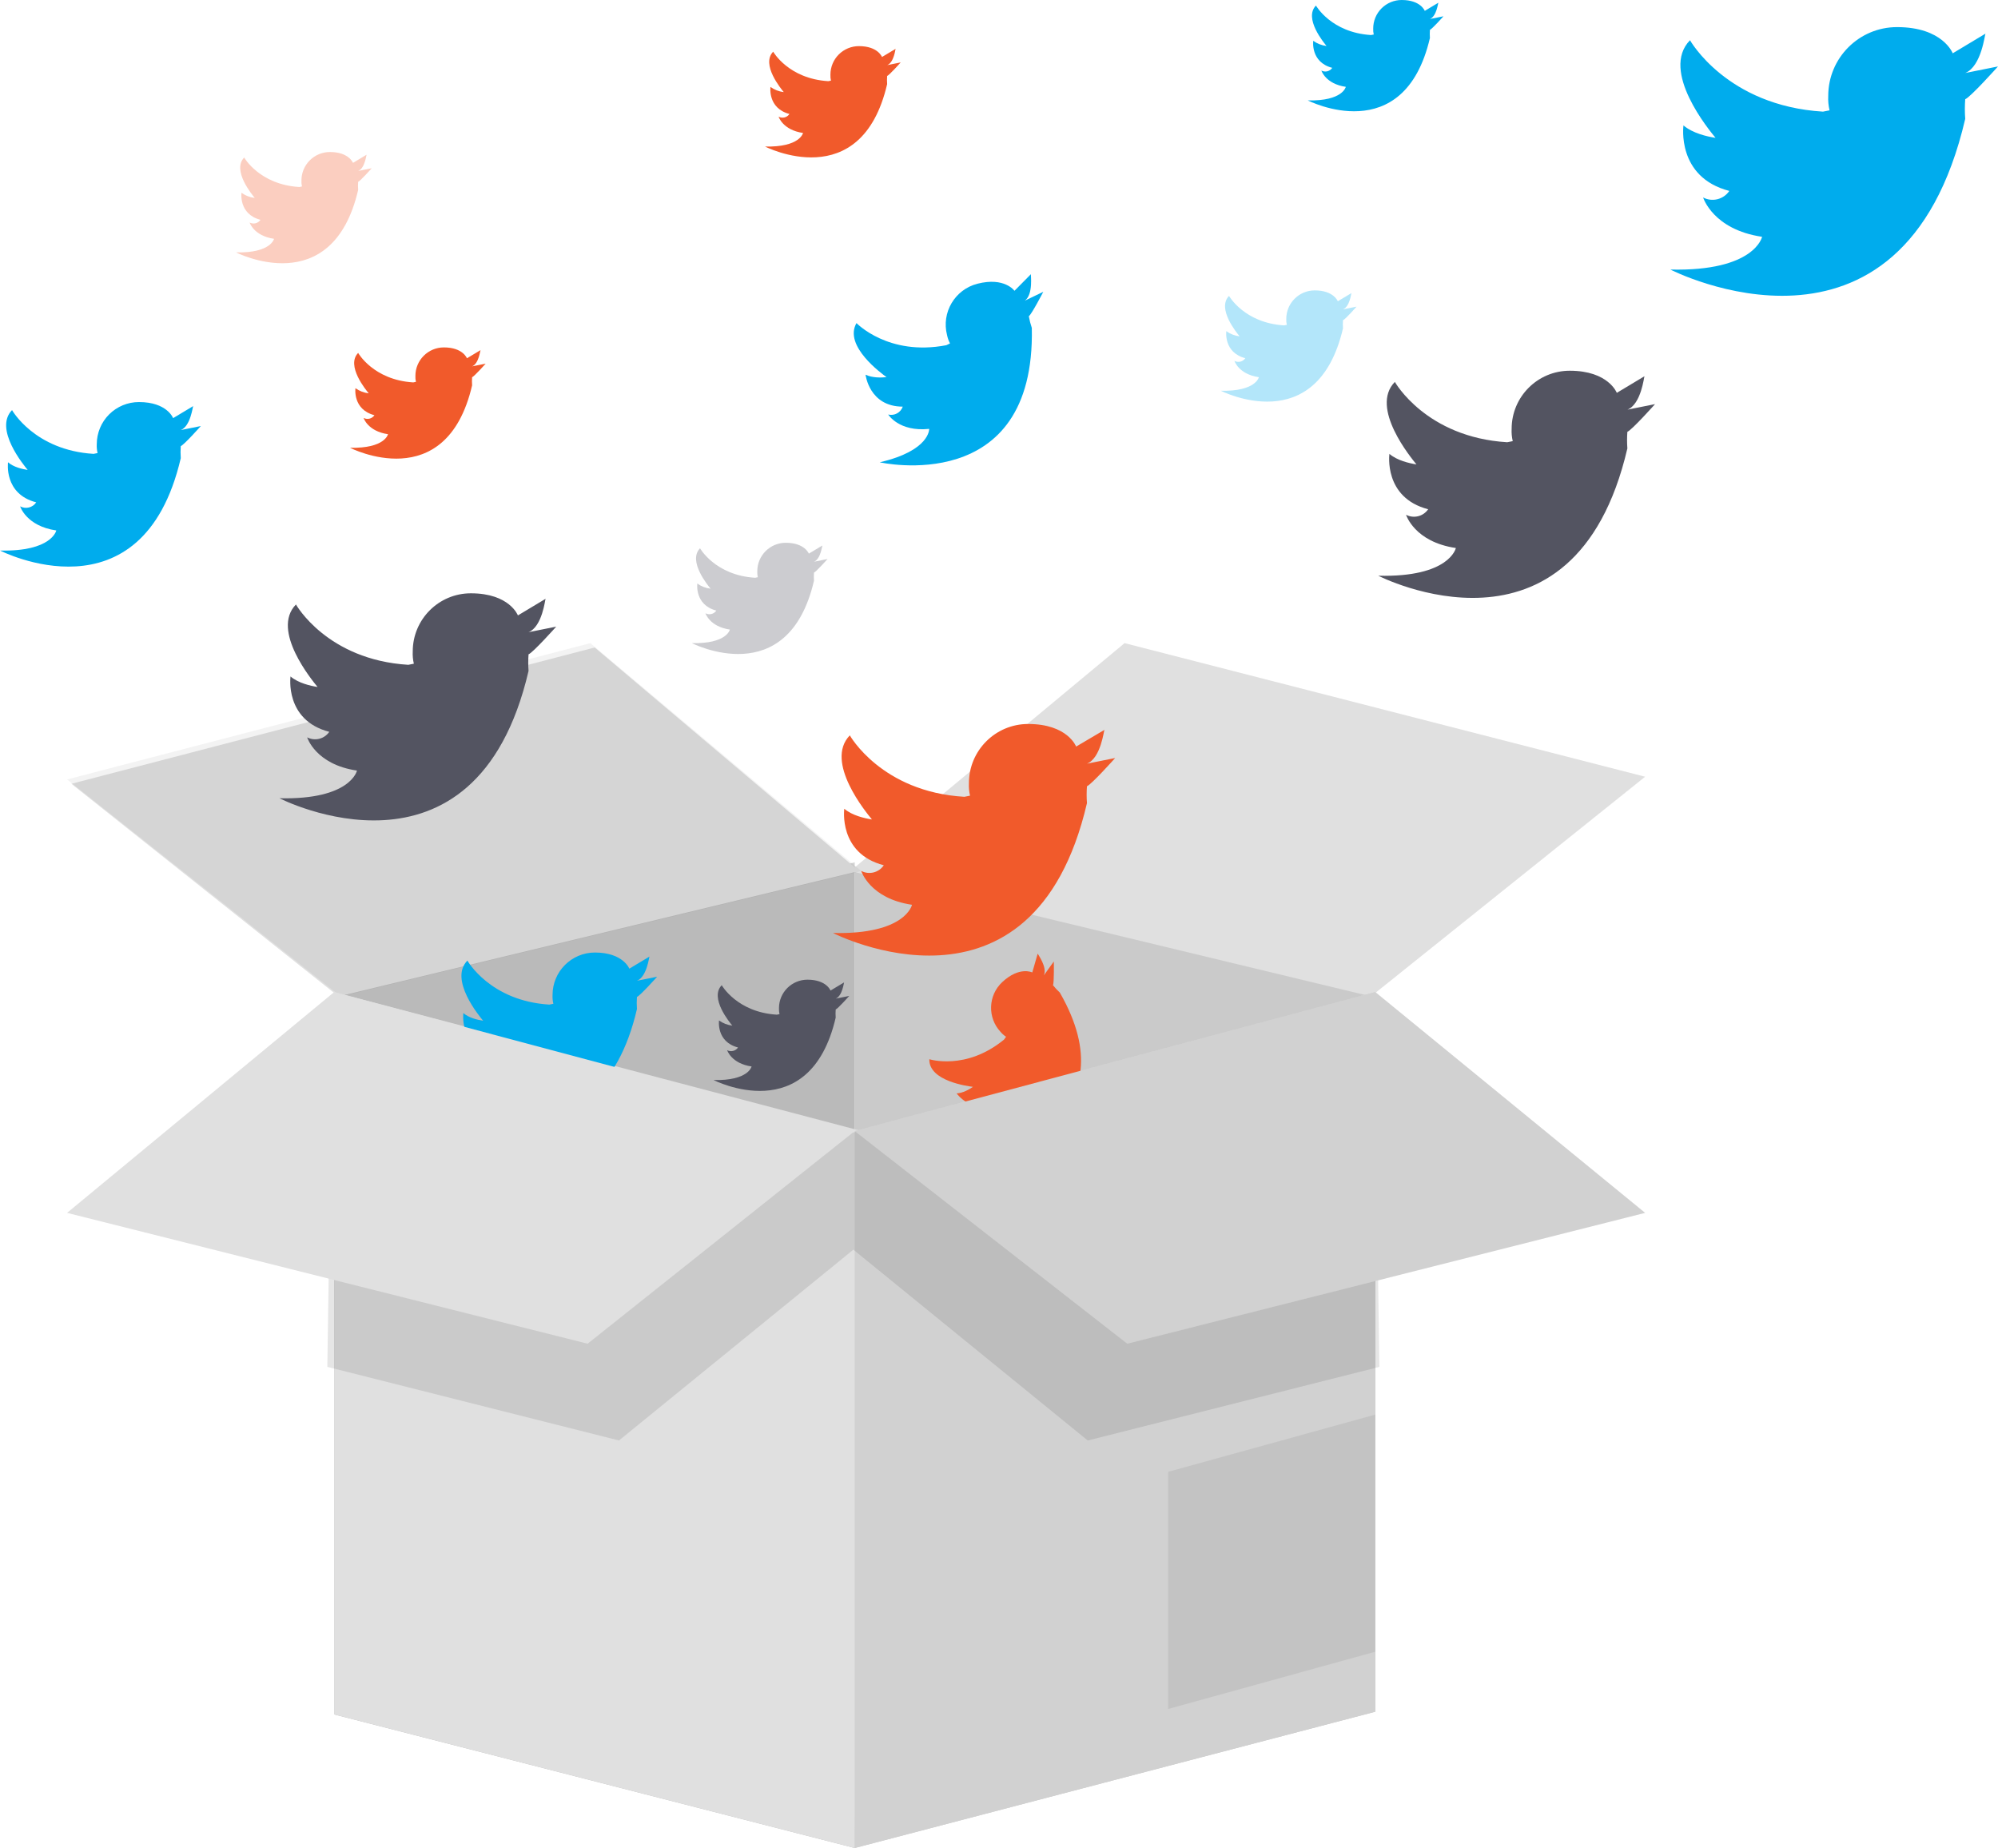
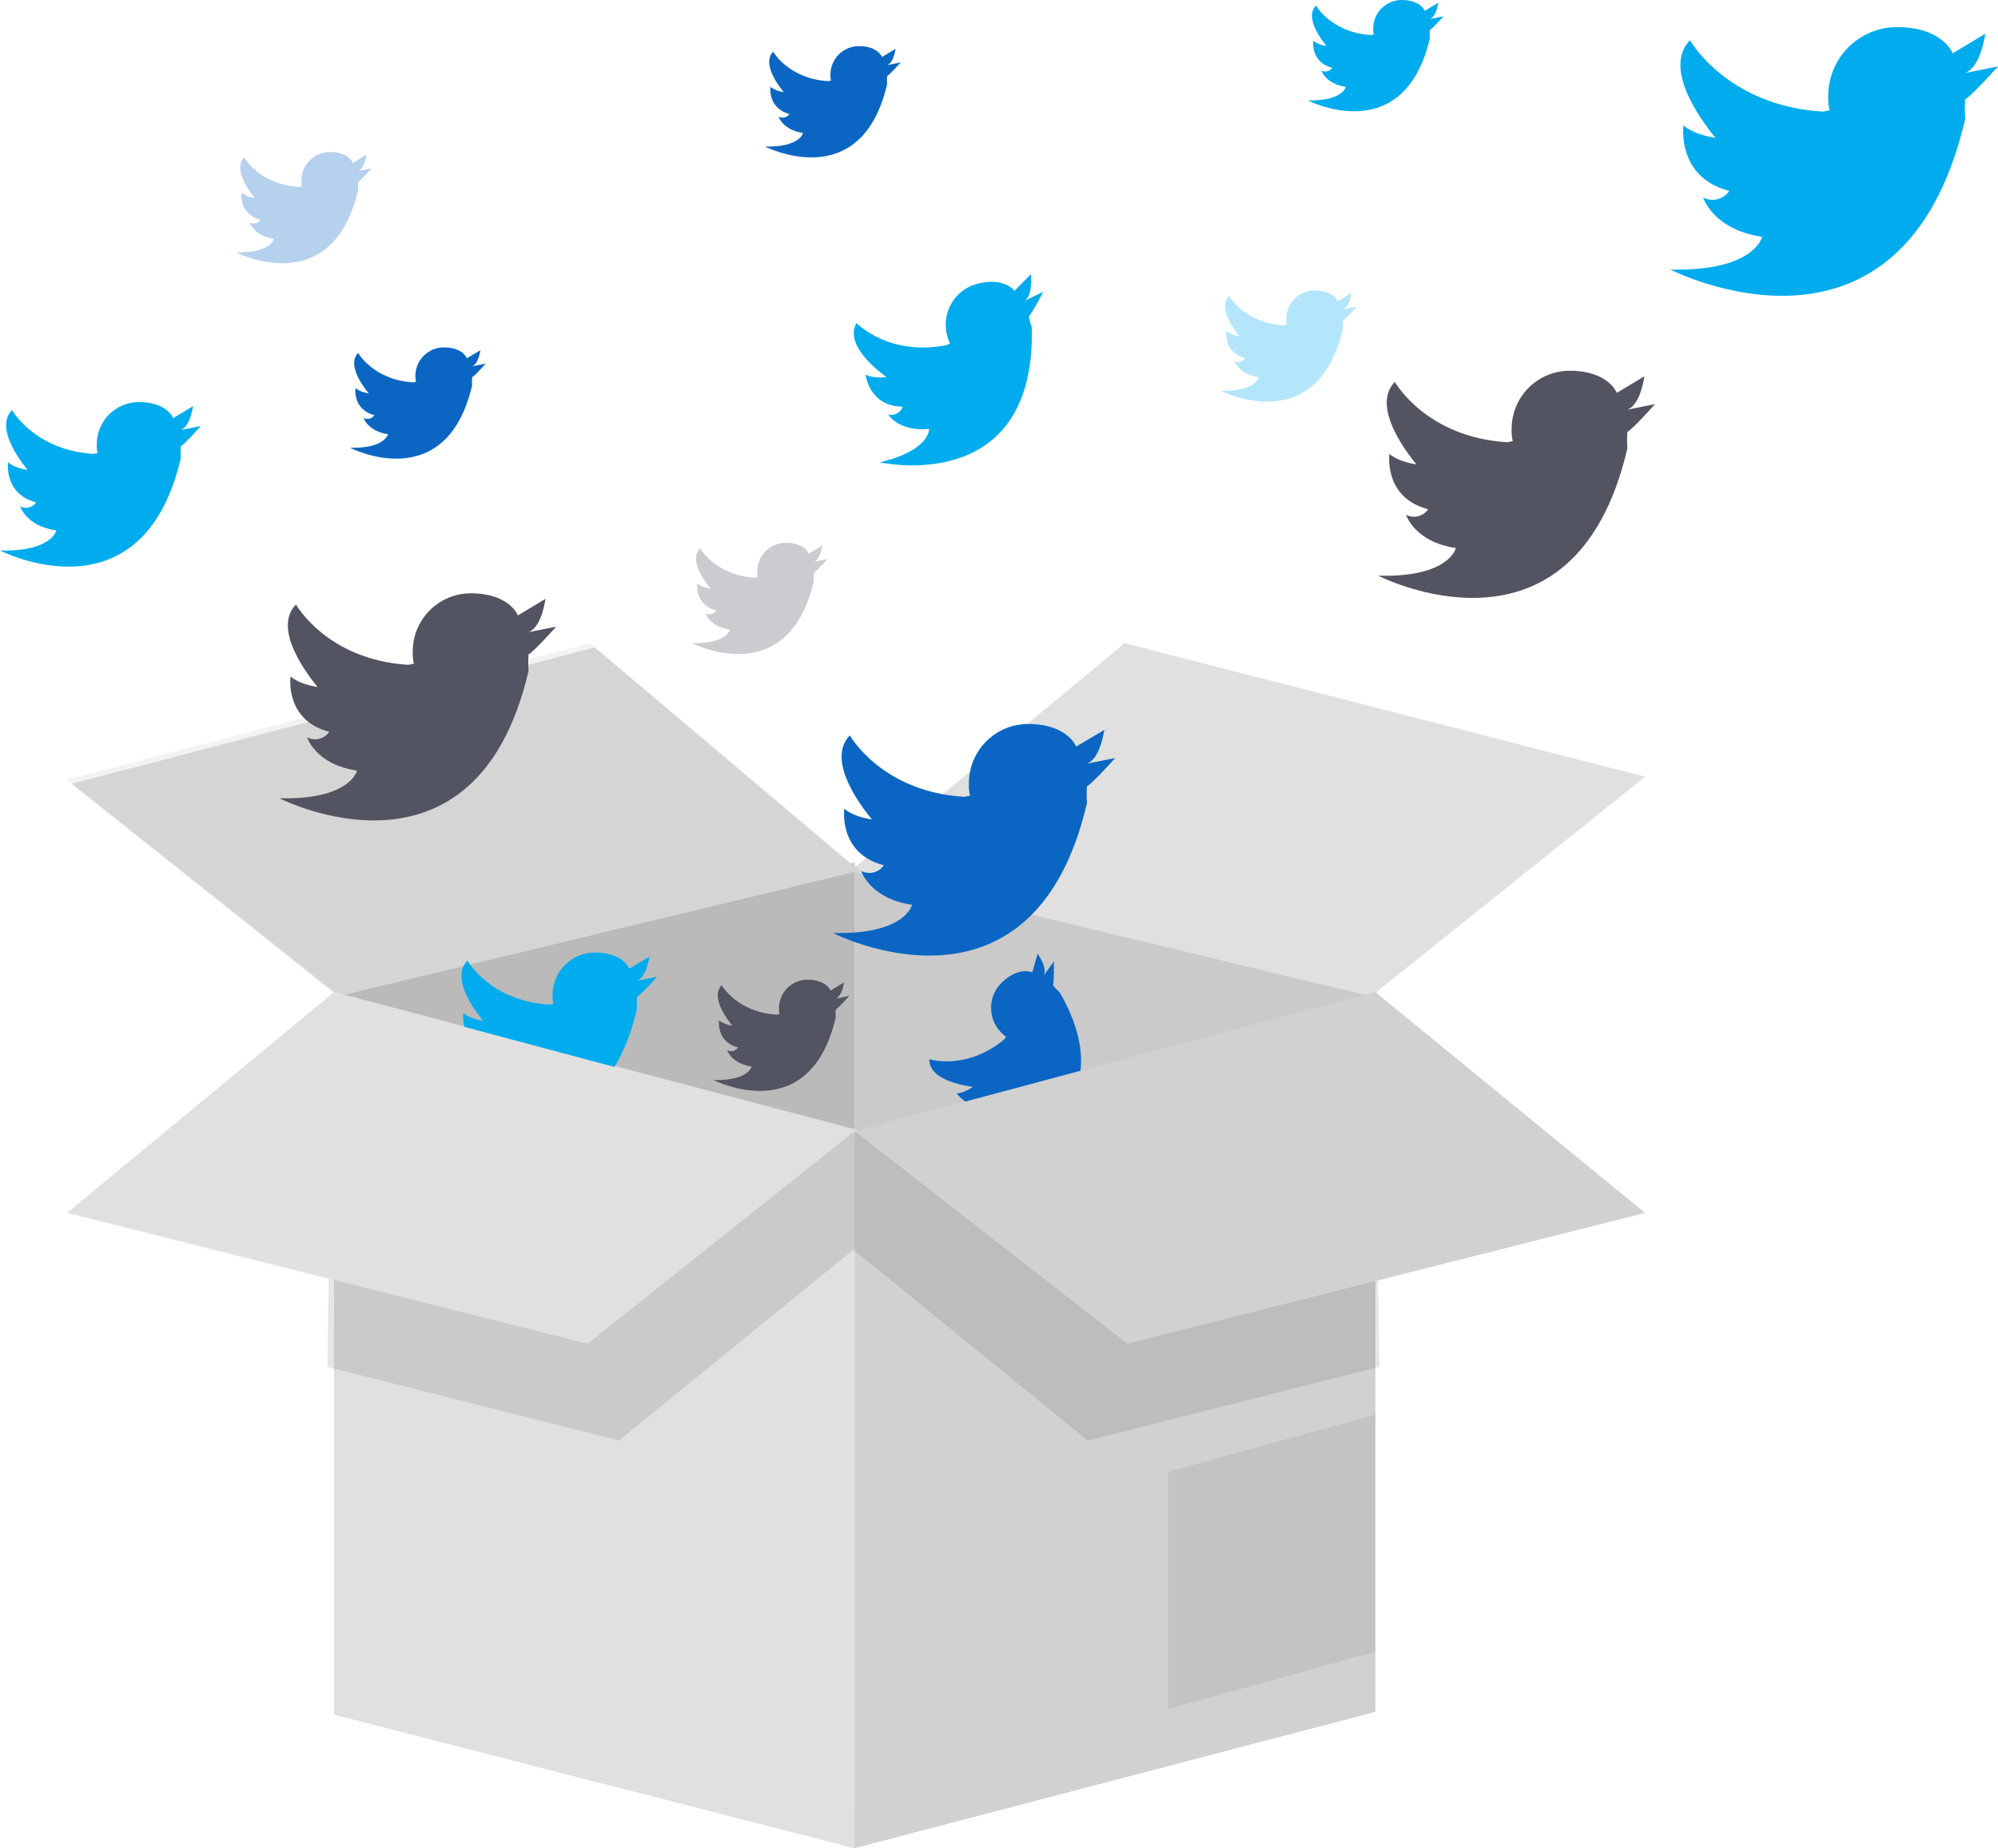
<svg xmlns="http://www.w3.org/2000/svg" id="5315dcf4-9ab7-45f5-a3d8-2e76525705db" data-name="Layer 1" width="813.15" height="752" viewBox="0 0 813.15 752">
  <polygon points="559.73 403.7 347.86 352.67 347.86 752 559.73 696.54 559.73 403.7" fill="#e0e0e0" />
  <polygon points="559.73 403.7 347.86 352.67 347.86 752 559.73 696.54 559.73 403.7" opacity="0.1" />
  <polygon points="135.99 403.7 347.86 352.67 347.86 752 135.99 697.65 135.99 403.7" fill="#e0e0e0" />
  <polygon points="135.99 401.93 347.86 350.91 347.86 752 135.99 697.65 135.99 401.93" opacity="0.17" />
  <polygon points="346.09 354.44 457.68 261.71 669.54 316.07 557.96 405.46 346.09 354.44" fill="#e0e0e0" />
  <polygon points="29.05 318.94 137.76 405.46 349.62 354.44 242.03 263.48 29.05 318.94" fill="#e0e0e0" />
  <polygon points="27.29 317.18 138.64 405.46 350.51 354.44 240.26 261.71 27.29 317.18" opacity="0.05" />
  <polygon points="135.99 403.7 135.99 697.65 347.86 752 350.72 460.27 135.99 403.7" fill="#e0e0e0" />
  <polygon points="559.73 696.54 347.86 752 347.86 460.27 559.73 403.7 559.73 696.54" fill="#e0e0e0" />
  <polygon points="559.73 696.54 347.86 752 347.86 460.27 559.73 403.7 559.73 696.54" opacity="0.07" />
  <polygon points="475.42 598.92 475.42 695.43 559.73 672.13 559.73 575.63 475.42 598.92" opacity="0.07" />
  <polygon points="133.22 556.22 251.91 586.17 347.31 508.52 347.31 460.82 135.44 407.58 133.22 556.22" opacity="0.1" />
  <polygon points="561.39 556.22 442.7 586.17 347.31 508.52 347.31 460.82 559.17 407.58 561.39 556.22" opacity="0.1" />
  <path d="M452.66,473.1l8.21-1.64s-6.9,7.72-8.21,8.21h0a33.05,33.05,0,0,0,0,4.93c-15.77,67.69-73.93,37.79-73.93,37.79,21.19.49,23-8.21,23-8.21-12.32-1.81-14.79-9.86-14.79-9.86a5.08,5.08,0,0,0,6.57-1.64c-13.31-3.45-11.5-16.43-11.5-16.43,2.3,2,5.91,2.79,8.05,3.12-1.48-1.81-14-16.76-6.41-24.48,0,0,9.2,16.43,33.35,17.91l1.64-.33a12.89,12.89,0,0,1-.33-3.61,17.25,17.25,0,0,1,17.25-17.25c11.5,0,14,6.57,14,6.57l8.21-4.93C457.59,463.24,456.77,471.46,452.66,473.1Z" transform="translate(-193.43 -74)" fill="#00aced" />
  <polygon points="135.99 403.7 27.29 493.55 239.15 546.79 347.86 460.27 135.99 403.7" fill="#e0e0e0" />
-   <path d="M618.25,470.91l4.06-5.65s.18,8.6-.34,9.65h0a27.47,27.47,0,0,0,2.79,3c28.77,50.08-23.53,64.86-23.53,64.86,13.16-11.71,9.33-18,9.33-18C602,530.62,596,527.12,596,527.12a4.22,4.22,0,0,0,3.06-4.72c-10,5.44-16.3-3.47-16.3-3.47,2.52-.1,5.18-1.65,6.66-2.66-1.92-.26-18-2.27-17.77-11.25,0,0,14.9,4.77,30.42-8l.81-1.13a10.71,10.71,0,0,1-2.25-2,14.33,14.33,0,0,1,.71-20.26c7-6.52,12.21-3.92,12.21-3.92l2.2-7.65C615.66,462.13,619.81,467.58,618.25,470.91Z" transform="translate(-193.43 -74)" fill="#F15A2B" />
+   <path d="M618.25,470.91l4.06-5.65s.18,8.6-.34,9.65h0a27.47,27.47,0,0,0,2.79,3c28.77,50.08-23.53,64.86-23.53,64.86,13.16-11.71,9.33-18,9.33-18C602,530.62,596,527.12,596,527.12a4.22,4.22,0,0,0,3.06-4.72c-10,5.44-16.3-3.47-16.3-3.47,2.52-.1,5.18-1.65,6.66-2.66-1.92-.26-18-2.27-17.77-11.25,0,0,14.9,4.77,30.42-8l.81-1.13a10.71,10.71,0,0,1-2.25-2,14.33,14.33,0,0,1,.71-20.26c7-6.52,12.21-3.92,12.21-3.92l2.2-7.65C615.66,462.13,619.81,467.58,618.25,470.91Z" transform="translate(-193.43 -74)" fill="#0A66C2" />
  <polygon points="559.73 403.7 669.54 493.55 458.78 546.79 347.86 460.27 559.73 403.7" fill="#e0e0e0" />
  <polygon points="559.73 403.7 669.54 493.55 458.78 546.79 347.86 460.27 559.73 403.7" opacity="0.07" />
  <path d="M610.52,196.35l7.51-3.61s-4.74,9.15-5.89,9.95h0a32.88,32.88,0,0,0,1.22,4.75c1.53,69.12-61.9,54.68-61.9,54.68,20.54-4.76,20.13-13.6,20.13-13.6-12.32,1.3-16.68-5.84-16.68-5.84a5,5,0,0,0,5.93-3.21c-13.68,0-15.14-13-15.14-13,2.7,1.33,6.39,1.23,8.53,1-1.87-1.38-17.6-12.7-12.22-22,0,0,12.93,13.56,36.56,9l1.5-.72a12.82,12.82,0,0,1-1.21-3.4,17.16,17.16,0,0,1,12.36-20.89c11.08-2.84,15.08,2.88,15.08,2.88l6.7-6.78C612.83,185.63,614.07,193.75,610.52,196.35Z" transform="translate(-193.43 -74)" fill="#00aced" />
  <path d="M267,249l8.17-1.63s-6.86,7.68-8.17,8.17h0a32.88,32.88,0,0,0,0,4.9c-15.69,67.33-73.54,37.59-73.54,37.59,21.08.49,22.88-8.17,22.88-8.17-12.26-1.8-14.71-9.81-14.71-9.81a5,5,0,0,0,6.54-1.63C194.9,275,196.7,262.12,196.7,262.12c2.29,2,5.88,2.78,8,3.11-1.47-1.8-13.89-16.67-6.37-24.35,0,0,9.15,16.34,33.18,17.81l1.63-.33a12.82,12.82,0,0,1-.33-3.6A17.16,17.16,0,0,1,250,237.61c11.44,0,13.89,6.54,13.89,6.54l8.17-4.9C271.87,239.24,271.06,247.41,267,249Z" transform="translate(-193.43 -74)" fill="#00aced" />
  <path d="M993.24,103.71l13.33-2.67s-11.2,12.53-13.33,13.33h0a53.64,53.64,0,0,0,0,8c-25.6,109.85-120,61.32-120,61.32,34.39.8,37.33-13.33,37.33-13.33-20-2.93-24-16-24-16a8.24,8.24,0,0,0,10.66-2.67c-21.6-5.6-18.66-26.66-18.66-26.66,3.73,3.2,9.6,4.53,13.06,5.07-2.4-2.93-22.66-27.2-10.4-39.73,0,0,14.93,26.66,54.12,29.06l2.67-.53a20.92,20.92,0,0,1-.53-5.87,28,28,0,0,1,28-28c18.66,0,22.66,10.66,22.66,10.66l13.33-8C1001.24,87.71,999.91,101,993.24,103.71Z" transform="translate(-193.43 -74)" fill="#00aced" />
  <path d="M775.38,81.73l5.52-1.1s-4.64,5.19-5.52,5.52h0a22.21,22.21,0,0,0,0,3.31c-10.6,45.5-49.69,25.4-49.69,25.4,14.25.33,15.46-5.52,15.46-5.52-8.28-1.21-9.94-6.63-9.94-6.63a3.41,3.41,0,0,0,4.42-1.1c-8.94-2.32-7.73-11-7.73-11a11.48,11.48,0,0,0,5.41,2.1c-1-1.21-9.39-11.26-4.31-16.45,0,0,6.18,11,22.42,12l1.1-.22a8.66,8.66,0,0,1-.22-2.43A11.59,11.59,0,0,1,763.9,74c7.73,0,9.39,4.42,9.39,4.42l5.52-3.31C778.69,75.1,778.14,80.63,775.38,81.73Z" transform="translate(-193.43 -74)" fill="#00aced" />
  <path d="M524.71,302.58l5.52-1.1s-4.64,5.19-5.52,5.52h0a22.21,22.21,0,0,0,0,3.31c-10.6,45.5-49.69,25.4-49.69,25.4,14.25.33,15.46-5.52,15.46-5.52-8.28-1.21-9.94-6.63-9.94-6.63a3.41,3.41,0,0,0,4.42-1.1c-8.94-2.32-7.73-11-7.73-11a11.48,11.48,0,0,0,5.41,2.1c-1-1.21-9.39-11.26-4.31-16.45,0,0,6.18,11,22.42,12l1.1-.22a8.66,8.66,0,0,1-.22-2.43,11.59,11.59,0,0,1,11.59-11.59c7.73,0,9.39,4.42,9.39,4.42l5.52-3.31C528,296,527.47,301.48,524.71,302.58Z" transform="translate(-193.43 -74)" fill="#535461" opacity="0.3" />
  <path d="M740,199.89l5.52-1.1S740.93,204,740,204.3h0a22.21,22.21,0,0,0,0,3.31c-10.6,45.5-49.69,25.4-49.69,25.4,14.25.33,15.46-5.52,15.46-5.52-8.28-1.21-9.94-6.63-9.94-6.63a3.41,3.41,0,0,0,4.42-1.1c-8.94-2.32-7.73-11-7.73-11a11.48,11.48,0,0,0,5.41,2.1c-1-1.21-9.39-11.26-4.31-16.45,0,0,6.18,11,22.42,12l1.1-.22a8.66,8.66,0,0,1-.22-2.43,11.59,11.59,0,0,1,11.59-11.59c7.73,0,9.39,4.42,9.39,4.42l5.52-3.31C743.36,193.26,742.8,198.78,740,199.89Z" transform="translate(-193.43 -74)" fill="#00aced" opacity="0.3" />
-   <path d="M635.8,384.76l11.48-2.3s-9.65,10.8-11.48,11.48h0a46.21,46.21,0,0,0,0,6.89c-22.05,94.63-103.36,52.83-103.36,52.83,29.63.69,32.16-11.48,32.16-11.48-17.23-2.53-20.67-13.78-20.67-13.78a7.1,7.1,0,0,0,9.19-2.3c-18.6-4.82-16.08-23-16.08-23,3.22,2.76,8.27,3.9,11.25,4.36-2.07-2.53-19.52-23.43-9-34.22,0,0,12.86,23,46.63,25l2.3-.46a18,18,0,0,1-.46-5.05,24.11,24.11,0,0,1,24.12-24.12c16.08,0,19.52,9.19,19.52,9.19L642.92,371C642.69,371,641.54,382.47,635.8,384.76Z" transform="translate(-193.43 -74)" fill="#F15A2B" />
-   <path d="M554.52,100.5,560,99.4s-4.64,5.19-5.52,5.52h0a22.21,22.21,0,0,0,0,3.31c-10.6,45.5-49.69,25.4-49.69,25.4,14.25.33,15.46-5.52,15.46-5.52-8.28-1.21-9.94-6.63-9.94-6.63a3.41,3.41,0,0,0,4.42-1.1c-8.94-2.32-7.73-11-7.73-11a11.48,11.48,0,0,0,5.41,2.1c-1-1.21-9.39-11.26-4.31-16.45,0,0,6.18,11,22.42,12l1.1-.22a8.66,8.66,0,0,1-.22-2.43A11.59,11.59,0,0,1,543,92.77c7.73,0,9.39,4.42,9.39,4.42l5.52-3.31C557.84,93.88,557.29,99.4,554.52,100.5Z" transform="translate(-193.43 -74)" fill="#F15A2B" />
-   <path d="M385.57,223.08l5.52-1.1s-4.64,5.19-5.52,5.52h0a22.21,22.21,0,0,0,0,3.31c-10.6,45.5-49.69,25.4-49.69,25.4,14.25.33,15.46-5.52,15.46-5.52-8.28-1.21-9.94-6.63-9.94-6.63a3.41,3.41,0,0,0,4.42-1.1c-8.94-2.32-7.73-11-7.73-11a11.48,11.48,0,0,0,5.41,2.1c-1-1.21-9.39-11.26-4.31-16.45,0,0,6.18,11,22.42,12l1.1-.22a8.66,8.66,0,0,1-.22-2.43,11.59,11.59,0,0,1,11.59-11.59c7.73,0,9.39,4.42,9.39,4.42l5.52-3.31C388.88,216.45,388.33,222,385.57,223.08Z" transform="translate(-193.43 -74)" fill="#F15A2B" />
-   <path d="M339.19,143.57l5.52-1.1s-4.64,5.19-5.52,5.52h0a22.21,22.21,0,0,0,0,3.31c-10.6,45.5-49.69,25.4-49.69,25.4,14.25.33,15.46-5.52,15.46-5.52-8.28-1.21-9.94-6.63-9.94-6.63a3.41,3.41,0,0,0,4.42-1.1c-8.94-2.32-7.73-11-7.73-11a11.48,11.48,0,0,0,5.41,2.1c-1-1.21-9.39-11.26-4.31-16.45,0,0,6.18,11,22.42,12l1.1-.22a8.66,8.66,0,0,1-.22-2.43,11.59,11.59,0,0,1,11.59-11.59c7.73,0,9.39,4.42,9.39,4.42l5.52-3.31C342.5,136.94,342,142.47,339.19,143.57Z" transform="translate(-193.43 -74)" fill="#F15A2B" opacity="0.3" />
+   <path d="M635.8,384.76l11.48-2.3s-9.65,10.8-11.48,11.48h0a46.21,46.21,0,0,0,0,6.89c-22.05,94.63-103.36,52.83-103.36,52.83,29.63.69,32.16-11.48,32.16-11.48-17.23-2.53-20.67-13.78-20.67-13.78a7.1,7.1,0,0,0,9.19-2.3c-18.6-4.82-16.08-23-16.08-23,3.22,2.76,8.27,3.9,11.25,4.36-2.07-2.53-19.52-23.43-9-34.22,0,0,12.86,23,46.63,25l2.3-.46a18,18,0,0,1-.46-5.05,24.11,24.11,0,0,1,24.12-24.12c16.08,0,19.52,9.19,19.52,9.19L642.92,371C642.69,371,641.54,382.47,635.8,384.76Z" transform="translate(-193.43 -74)" fill="#0A66C2" />
+   <path d="M554.52,100.5,560,99.4s-4.64,5.19-5.52,5.52h0a22.21,22.21,0,0,0,0,3.31c-10.6,45.5-49.69,25.4-49.69,25.4,14.25.33,15.46-5.52,15.46-5.52-8.28-1.21-9.94-6.63-9.94-6.63a3.41,3.41,0,0,0,4.42-1.1c-8.94-2.32-7.73-11-7.73-11a11.48,11.48,0,0,0,5.41,2.1c-1-1.21-9.39-11.26-4.31-16.45,0,0,6.18,11,22.42,12l1.1-.22a8.66,8.66,0,0,1-.22-2.43A11.59,11.59,0,0,1,543,92.77c7.73,0,9.39,4.42,9.39,4.42l5.52-3.31C557.84,93.88,557.29,99.4,554.52,100.5Z" transform="translate(-193.43 -74)" fill="#0A66C2" />
+   <path d="M385.57,223.08l5.52-1.1s-4.64,5.19-5.52,5.52h0a22.21,22.21,0,0,0,0,3.31c-10.6,45.5-49.69,25.4-49.69,25.4,14.25.33,15.46-5.52,15.46-5.52-8.28-1.21-9.94-6.63-9.94-6.63a3.41,3.41,0,0,0,4.42-1.1c-8.94-2.32-7.73-11-7.73-11a11.48,11.48,0,0,0,5.41,2.1c-1-1.21-9.39-11.26-4.31-16.45,0,0,6.18,11,22.42,12l1.1-.22a8.66,8.66,0,0,1-.22-2.43,11.59,11.59,0,0,1,11.59-11.59c7.73,0,9.39,4.42,9.39,4.42l5.52-3.31C388.88,216.45,388.33,222,385.57,223.08Z" transform="translate(-193.43 -74)" fill="#0A66C2" />
+   <path d="M339.19,143.57l5.52-1.1s-4.64,5.19-5.52,5.52h0a22.21,22.21,0,0,0,0,3.31c-10.6,45.5-49.69,25.4-49.69,25.4,14.25.33,15.46-5.52,15.46-5.52-8.28-1.21-9.94-6.63-9.94-6.63a3.41,3.41,0,0,0,4.42-1.1c-8.94-2.32-7.73-11-7.73-11a11.48,11.48,0,0,0,5.41,2.1c-1-1.21-9.39-11.26-4.31-16.45,0,0,6.18,11,22.42,12l1.1-.22a8.66,8.66,0,0,1-.22-2.43,11.59,11.59,0,0,1,11.59-11.59c7.73,0,9.39,4.42,9.39,4.42l5.52-3.31C342.5,136.94,342,142.47,339.19,143.57Z" transform="translate(-193.43 -74)" fill="#0A66C2" opacity="0.3" />
  <path d="M533.54,480.37l5.52-1.1s-4.64,5.19-5.52,5.52h0a22.21,22.21,0,0,0,0,3.31c-10.6,45.5-49.69,25.4-49.69,25.4,14.25.33,15.46-5.52,15.46-5.52-8.28-1.21-9.94-6.63-9.94-6.63a3.41,3.41,0,0,0,4.42-1.1c-8.94-2.32-7.73-11-7.73-11a11.48,11.48,0,0,0,5.41,2.1c-1-1.21-9.39-11.26-4.31-16.45,0,0,6.18,11,22.42,12l1.1-.22a8.66,8.66,0,0,1-.22-2.43,11.59,11.59,0,0,1,11.59-11.59c7.73,0,9.39,4.42,9.39,4.42l5.52-3.31C536.86,473.75,536.3,479.27,533.54,480.37Z" transform="translate(-193.43 -74)" fill="#535461" />
  <path d="M855.77,240.7,867,238.45s-9.46,10.59-11.26,11.26h0a45.32,45.32,0,0,0,0,6.76c-21.63,92.81-101.37,51.81-101.37,51.81C783.46,309,785.94,297,785.94,297c-16.9-2.48-20.27-13.52-20.27-13.52a7,7,0,0,0,9-2.25c-18.25-4.73-15.77-22.53-15.77-22.53,3.15,2.7,8.11,3.83,11,4.28-2-2.48-19.15-23-8.79-33.57,0,0,12.62,22.53,45.73,24.55l2.25-.45a17.67,17.67,0,0,1-.45-5,23.65,23.65,0,0,1,23.65-23.65c15.77,0,19.15,9,19.15,9l11.26-6.76C862.53,227.18,861.4,238.45,855.77,240.7Z" transform="translate(-193.43 -74)" fill="#535461" />
  <path d="M408.54,331.25,419.8,329s-9.46,10.59-11.26,11.26h0a45.32,45.32,0,0,0,0,6.76c-21.63,92.81-101.37,51.81-101.37,51.81,29.06.68,31.54-11.26,31.54-11.26-16.9-2.48-20.27-13.52-20.27-13.52a7,7,0,0,0,9-2.25c-18.25-4.73-15.77-22.53-15.77-22.53,3.15,2.7,8.11,3.83,11,4.28-2-2.48-19.15-23-8.79-33.57,0,0,12.62,22.53,45.73,24.55l2.25-.45a17.67,17.67,0,0,1-.45-5,23.65,23.65,0,0,1,23.65-23.65c15.77,0,19.15,9,19.15,9l11.26-6.76C415.3,317.73,414.17,329,408.54,331.25Z" transform="translate(-193.43 -74)" fill="#535461" />
</svg>
